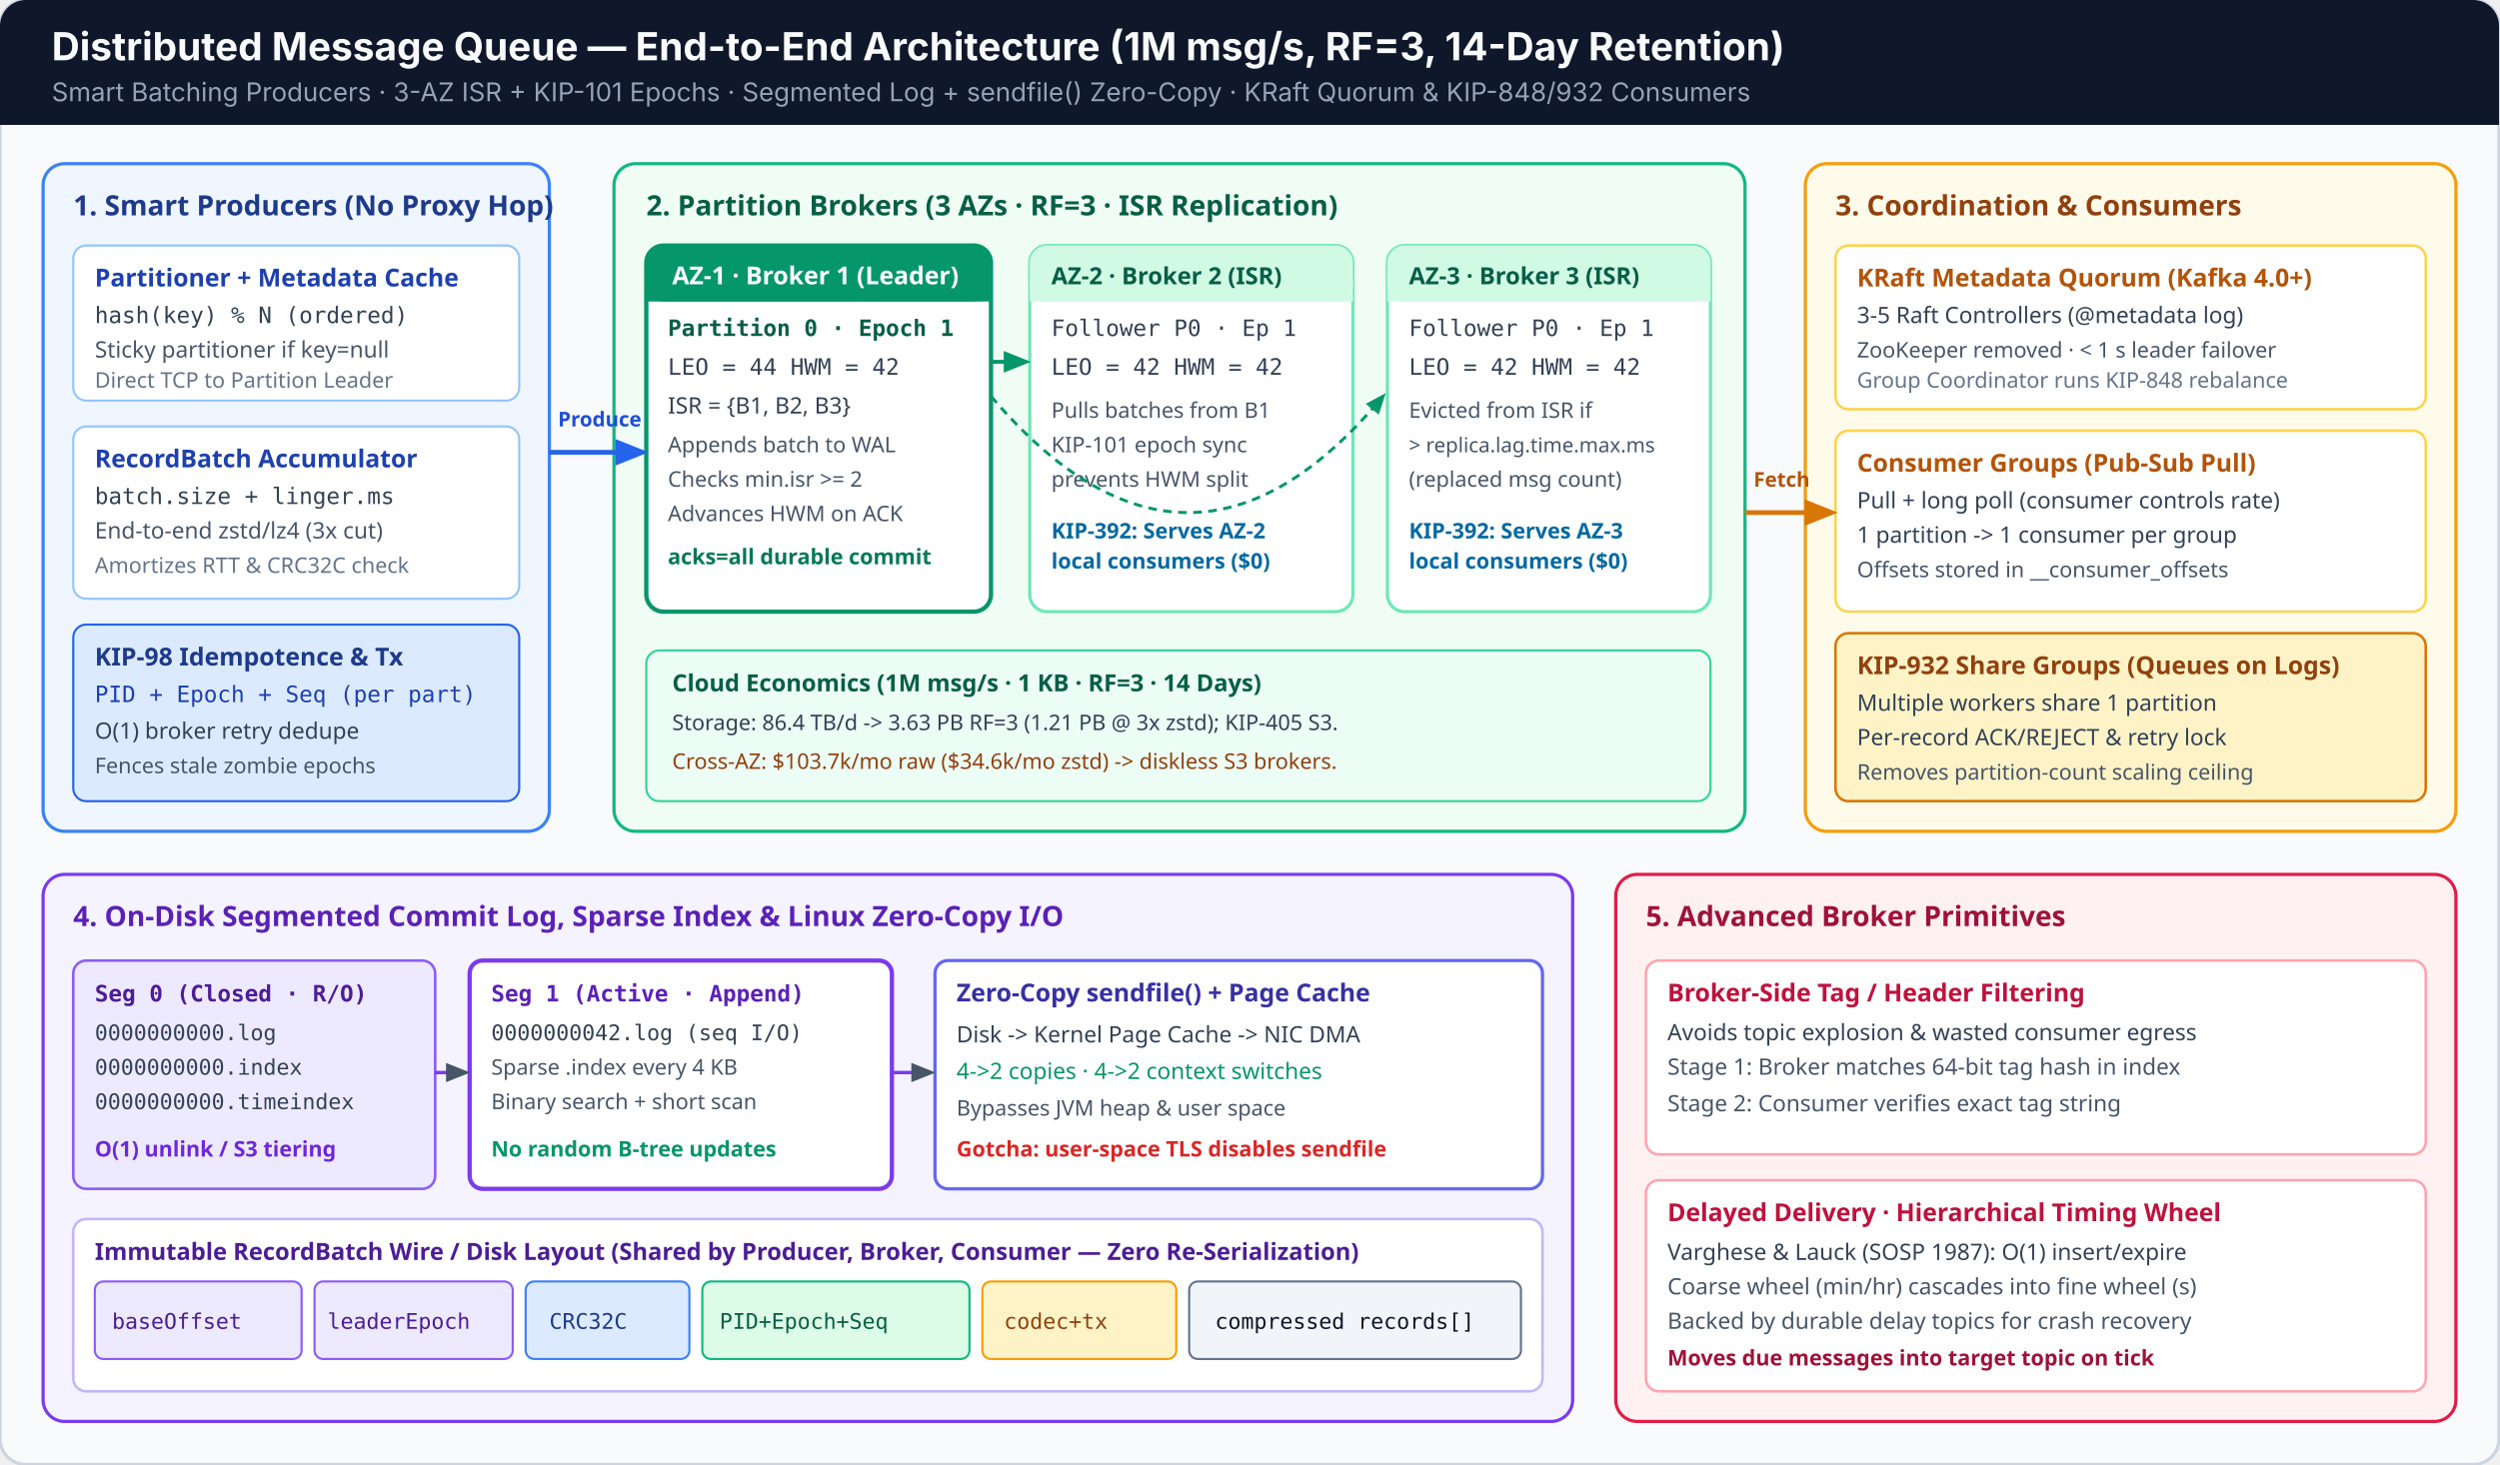
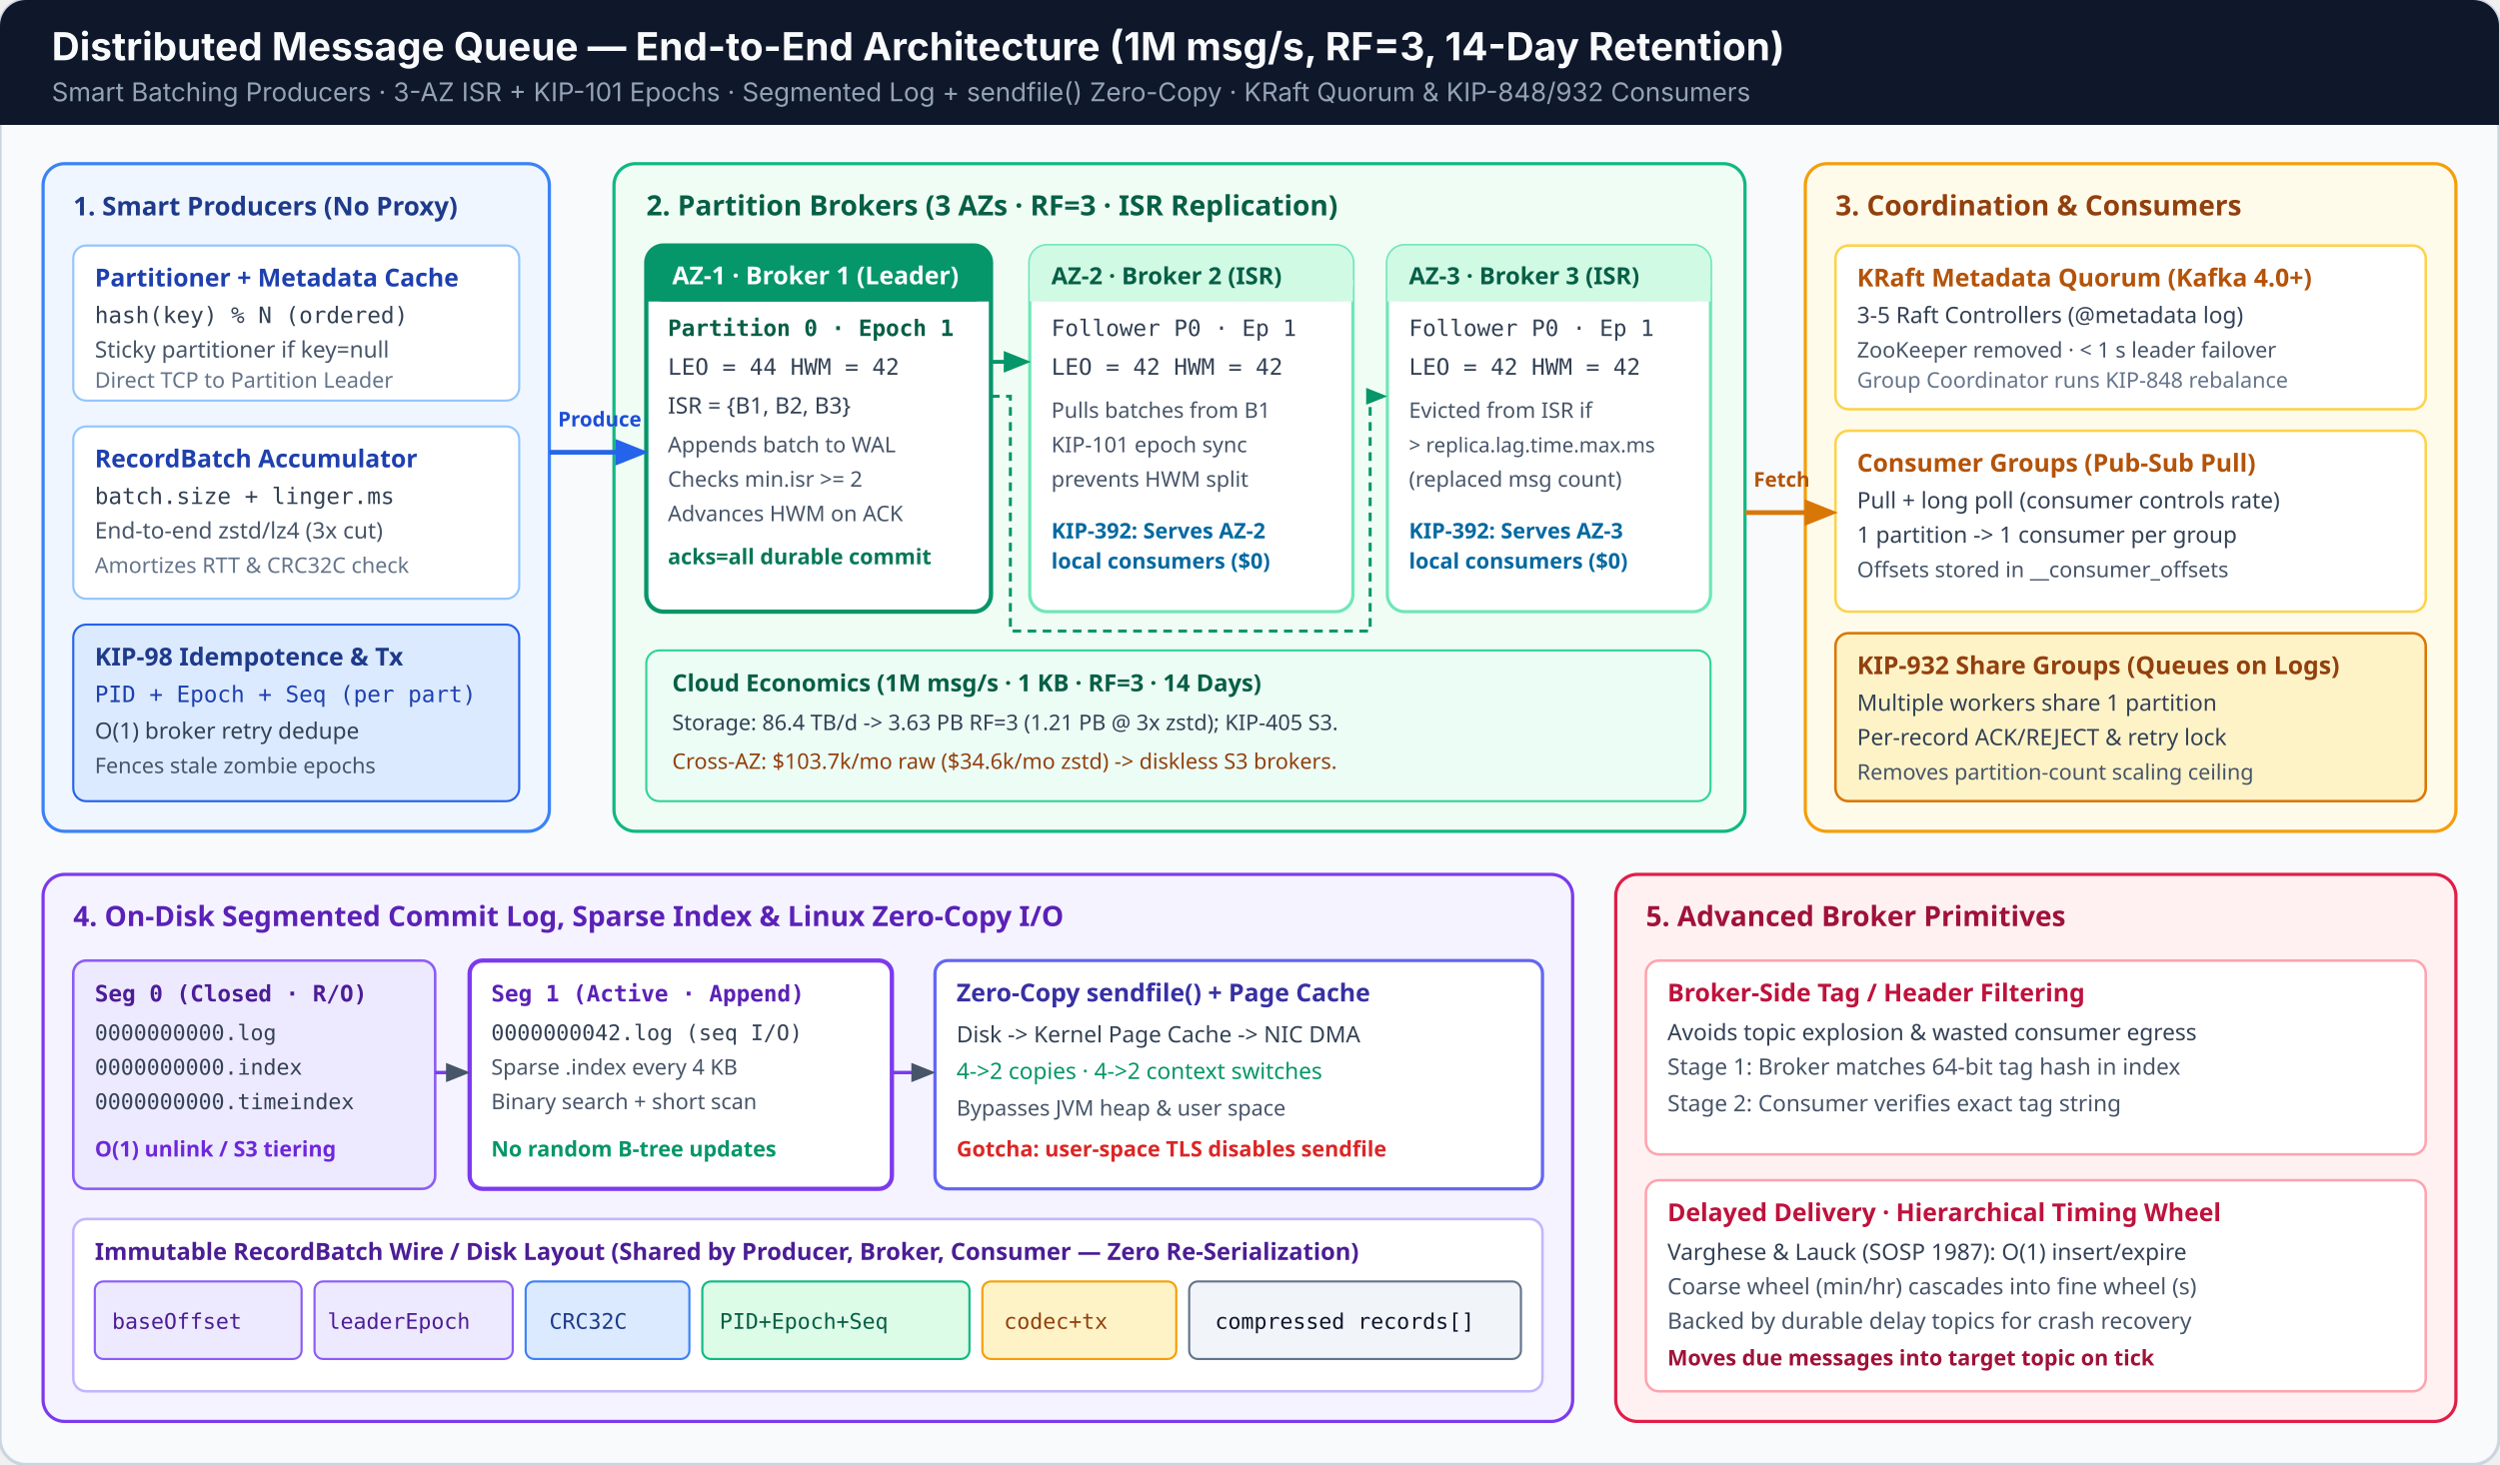
<svg xmlns="http://www.w3.org/2000/svg" viewBox="0 0 1160 680" width="1160" height="680" role="img" aria-labelledby="title desc">
  <defs>
    <marker id="arr" viewBox="0 0 10 10" refX="8" refY="5" markerWidth="7" markerHeight="7" orient="auto-start-reverse">
      <path d="M 0 1 L 10 5 L 0 9 z" fill="#475569" />
    </marker>
    <marker id="arr-blue" viewBox="0 0 10 10" refX="8" refY="5" markerWidth="7" markerHeight="7" orient="auto-start-reverse">
      <path d="M 0 1 L 10 5 L 0 9 z" fill="#2563eb" />
    </marker>
    <marker id="arr-green" viewBox="0 0 10 10" refX="8" refY="5" markerWidth="7" markerHeight="7" orient="auto-start-reverse">
      <path d="M 0 1 L 10 5 L 0 9 z" fill="#059669" />
    </marker>
    <marker id="arr-amber" viewBox="0 0 10 10" refX="8" refY="5" markerWidth="7" markerHeight="7" orient="auto-start-reverse">
      <path d="M 0 1 L 10 5 L 0 9 z" fill="#d97706" />
    </marker>
  </defs>
  <rect x="0" y="0" width="1160" height="680" rx="12" fill="#f8fafc" stroke="#cbd5e1" stroke-width="1.5" />
  <rect x="0" y="0" width="1160" height="58" rx="12" fill="#0f172a" />
  <rect x="0" y="42" width="1160" height="16" fill="#0f172a" />
  <text x="24" y="28" font-family="ui-sans-serif, system-ui, -apple-system, sans-serif" font-size="18" font-weight="700" fill="#f8fafc">Distributed Message Queue — End-to-End Architecture (1M msg/s, RF=3, 14-Day Retention)</text>
  <text x="24" y="47" font-family="ui-sans-serif, system-ui, -apple-system, sans-serif" font-size="12" fill="#94a3b8">Smart Batching Producers · 3-AZ ISR + KIP-101 Epochs · Segmented Log + sendfile() Zero-Copy · KRaft Quorum &amp; KIP-848/932 Consumers</text>
  <rect x="20" y="76" width="235" height="310" rx="10" fill="#eff6ff" stroke="#3b82f6" stroke-width="1.5" />
-   <text x="34" y="100" font-family="ui-sans-serif, system-ui, sans-serif" font-size="13" font-weight="700" fill="#1e3a8a">1. Smart Producers (No Proxy Hop)</text>
+   <text x="34" y="100" font-family="ui-sans-serif, system-ui, sans-serif" font-size="12" font-weight="700" fill="#1e3a8a">1. Smart Producers (No Proxy)</text>
  <rect x="34" y="114" width="207" height="72" rx="6" fill="#ffffff" stroke="#93c5fd" stroke-width="1" />
  <text x="44" y="133" font-family="ui-sans-serif, system-ui, sans-serif" font-size="11.5" font-weight="700" fill="#1e40af">Partitioner + Metadata Cache</text>
  <text x="44" y="150" font-family="ui-monospace, SFMono-Regular, monospace" font-size="10.5" fill="#334155">hash(key) % N  (ordered)</text>
  <text x="44" y="166" font-family="ui-sans-serif, system-ui, sans-serif" font-size="10.5" fill="#475569">Sticky partitioner if key=null</text>
  <text x="44" y="180" font-family="ui-sans-serif, system-ui, sans-serif" font-size="10" fill="#64748b">Direct TCP to Partition Leader</text>
  <rect x="34" y="198" width="207" height="80" rx="6" fill="#ffffff" stroke="#93c5fd" stroke-width="1" />
  <text x="44" y="217" font-family="ui-sans-serif, system-ui, sans-serif" font-size="11.5" font-weight="700" fill="#1e40af">RecordBatch Accumulator</text>
  <text x="44" y="234" font-family="ui-monospace, SFMono-Regular, monospace" font-size="10.5" fill="#334155">batch.size + linger.ms</text>
  <text x="44" y="250" font-family="ui-sans-serif, system-ui, sans-serif" font-size="10.5" fill="#475569">End-to-end zstd/lz4 (3x cut)</text>
  <text x="44" y="266" font-family="ui-sans-serif, system-ui, sans-serif" font-size="10" fill="#64748b">Amortizes RTT &amp; CRC32C check</text>
  <rect x="34" y="290" width="207" height="82" rx="6" fill="#dbeafe" stroke="#2563eb" stroke-width="1" />
  <text x="44" y="309" font-family="ui-sans-serif, system-ui, sans-serif" font-size="11.5" font-weight="700" fill="#1e3a8a">KIP-98 Idempotence &amp; Tx</text>
  <text x="44" y="326" font-family="ui-monospace, SFMono-Regular, monospace" font-size="10.5" fill="#1e40af">PID + Epoch + Seq (per part)</text>
  <text x="44" y="343" font-family="ui-sans-serif, system-ui, sans-serif" font-size="10.5" fill="#334155">O(1) broker retry dedupe</text>
  <text x="44" y="359" font-family="ui-sans-serif, system-ui, sans-serif" font-size="10" fill="#475569">Fences stale zombie epochs</text>
  <rect x="285" y="76" width="525" height="310" rx="10" fill="#f0fdf4" stroke="#10b981" stroke-width="1.5" />
  <text x="300" y="100" font-family="ui-sans-serif, system-ui, sans-serif" font-size="13" font-weight="700" fill="#065f46">2. Partition Brokers (3 AZs · RF=3 · ISR Replication)</text>
  <rect x="300" y="114" width="160" height="170" rx="8" fill="#ffffff" stroke="#059669" stroke-width="2" />
  <rect x="300" y="114" width="160" height="26" rx="8" fill="#059669" />
  <rect x="300" y="130" width="160" height="10" fill="#059669" />
  <text x="312" y="132" font-family="ui-sans-serif, system-ui, sans-serif" font-size="11.5" font-weight="700" fill="#ffffff">AZ-1 · Broker 1 (Leader)</text>
  <text x="310" y="156" font-family="ui-monospace, SFMono-Regular, monospace" font-size="10.5" font-weight="700" fill="#065f46">Partition 0 · Epoch 1</text>
  <text x="310" y="174" font-family="ui-monospace, SFMono-Regular, monospace" font-size="10.5" fill="#334155">LEO = 44  HWM = 42</text>
  <text x="310" y="192" font-family="ui-sans-serif, system-ui, sans-serif" font-size="10.5" fill="#334155">ISR = {B1, B2, B3}</text>
  <text x="310" y="210" font-family="ui-sans-serif, system-ui, sans-serif" font-size="10" fill="#475569">Appends batch to WAL</text>
  <text x="310" y="226" font-family="ui-sans-serif, system-ui, sans-serif" font-size="10" fill="#475569">Checks min.isr &gt;= 2</text>
  <text x="310" y="242" font-family="ui-sans-serif, system-ui, sans-serif" font-size="10" fill="#475569">Advances HWM on ACK</text>
  <text x="310" y="262" font-family="ui-sans-serif, system-ui, sans-serif" font-size="10" font-weight="700" fill="#047857">acks=all durable commit</text>
  <rect x="478" y="114" width="150" height="170" rx="8" fill="#ffffff" stroke="#6ee7b7" stroke-width="1.5" />
  <rect x="478" y="114" width="150" height="26" rx="8" fill="#d1fae5" />
  <rect x="478" y="130" width="150" height="10" fill="#d1fae5" />
  <text x="488" y="132" font-family="ui-sans-serif, system-ui, sans-serif" font-size="11" font-weight="700" fill="#065f46">AZ-2 · Broker 2 (ISR)</text>
  <text x="488" y="156" font-family="ui-monospace, SFMono-Regular, monospace" font-size="10.5" fill="#334155">Follower P0 · Ep 1</text>
  <text x="488" y="174" font-family="ui-monospace, SFMono-Regular, monospace" font-size="10.5" fill="#334155">LEO = 42  HWM = 42</text>
  <text x="488" y="194" font-family="ui-sans-serif, system-ui, sans-serif" font-size="10" fill="#475569">Pulls batches from B1</text>
  <text x="488" y="210" font-family="ui-sans-serif, system-ui, sans-serif" font-size="10" fill="#475569">KIP-101 epoch sync</text>
  <text x="488" y="226" font-family="ui-sans-serif, system-ui, sans-serif" font-size="10" fill="#475569">prevents HWM split</text>
  <text x="488" y="250" font-family="ui-sans-serif, system-ui, sans-serif" font-size="10" font-weight="700" fill="#0369a1">KIP-392: Serves AZ-2</text>
  <text x="488" y="264" font-family="ui-sans-serif, system-ui, sans-serif" font-size="10" font-weight="700" fill="#0369a1">local consumers ($0)</text>
  <rect x="644" y="114" width="150" height="170" rx="8" fill="#ffffff" stroke="#6ee7b7" stroke-width="1.5" />
  <rect x="644" y="114" width="150" height="26" rx="8" fill="#d1fae5" />
  <rect x="644" y="130" width="150" height="10" fill="#d1fae5" />
  <text x="654" y="132" font-family="ui-sans-serif, system-ui, sans-serif" font-size="11" font-weight="700" fill="#065f46">AZ-3 · Broker 3 (ISR)</text>
  <text x="654" y="156" font-family="ui-monospace, SFMono-Regular, monospace" font-size="10.5" fill="#334155">Follower P0 · Ep 1</text>
  <text x="654" y="174" font-family="ui-monospace, SFMono-Regular, monospace" font-size="10.5" fill="#334155">LEO = 42  HWM = 42</text>
  <text x="654" y="194" font-family="ui-sans-serif, system-ui, sans-serif" font-size="10" fill="#475569">Evicted from ISR if</text>
  <text x="654" y="210" font-family="ui-sans-serif, system-ui, sans-serif" font-size="9.5" fill="#475569">&gt; replica.lag.time.max.ms</text>
  <text x="654" y="226" font-family="ui-sans-serif, system-ui, sans-serif" font-size="10" fill="#475569">(replaced msg count)</text>
  <text x="654" y="250" font-family="ui-sans-serif, system-ui, sans-serif" font-size="10" font-weight="700" fill="#0369a1">KIP-392: Serves AZ-3</text>
  <text x="654" y="264" font-family="ui-sans-serif, system-ui, sans-serif" font-size="10" font-weight="700" fill="#0369a1">local consumers ($0)</text>
  <line x1="460" y1="168" x2="476" y2="168" stroke="#059669" stroke-width="1.8" marker-end="url(#arr-green)" />
-   <path d="M 460 184 Q 552 292 642 184" fill="none" stroke="#059669" stroke-width="1.4" stroke-dasharray="4,3" marker-end="url(#arr-green)" />
+   <path d="M 460 184 L 469 184 L 469 293 L 636 293 L 636 184 L 642 184" fill="none" stroke="#059669" stroke-width="1.4" stroke-dasharray="4,3" marker-end="url(#arr-green)" />
  <rect x="300" y="302" width="494" height="70" rx="6" fill="#ecfdf5" stroke="#34d399" stroke-width="1" />
  <text x="312" y="321" font-family="ui-sans-serif, system-ui, sans-serif" font-size="11" font-weight="700" fill="#065f46">Cloud Economics (1M msg/s · 1 KB · RF=3 · 14 Days)</text>
  <text x="312" y="339" font-family="ui-sans-serif, system-ui, sans-serif" font-size="10" fill="#334155">Storage: 86.4 TB/d -&gt; 3.63 PB RF=3 (1.21 PB @ 3x zstd); KIP-405 S3.</text>
  <text x="312" y="357" font-family="ui-sans-serif, system-ui, sans-serif" font-size="10" fill="#92400e">Cross-AZ: $103.7k/mo raw ($34.6k/mo zstd) -&gt; diskless S3 brokers.</text>
  <rect x="838" y="76" width="302" height="310" rx="10" fill="#fffbeb" stroke="#f59e0b" stroke-width="1.5" />
  <text x="852" y="100" font-family="ui-sans-serif, system-ui, sans-serif" font-size="13" font-weight="700" fill="#92400e">3. Coordination &amp; Consumers</text>
  <rect x="852" y="114" width="274" height="76" rx="6" fill="#ffffff" stroke="#fcd34d" stroke-width="1.2" />
  <text x="862" y="133" font-family="ui-sans-serif, system-ui, sans-serif" font-size="11.5" font-weight="700" fill="#b45309">KRaft Metadata Quorum (Kafka 4.0+)</text>
  <text x="862" y="150" font-family="ui-sans-serif, system-ui, sans-serif" font-size="10.5" fill="#334155">3-5 Raft Controllers (@metadata log)</text>
  <text x="862" y="166" font-family="ui-sans-serif, system-ui, sans-serif" font-size="10" fill="#475569">ZooKeeper removed · &lt; 1 s leader failover</text>
  <text x="862" y="180" font-family="ui-sans-serif, system-ui, sans-serif" font-size="10" fill="#64748b">Group Coordinator runs KIP-848 rebalance</text>
  <rect x="852" y="200" width="274" height="84" rx="6" fill="#ffffff" stroke="#fcd34d" stroke-width="1.2" />
  <text x="862" y="219" font-family="ui-sans-serif, system-ui, sans-serif" font-size="11.5" font-weight="700" fill="#b45309">Consumer Groups (Pub-Sub Pull)</text>
  <text x="862" y="236" font-family="ui-sans-serif, system-ui, sans-serif" font-size="10.5" fill="#334155">Pull + long poll (consumer controls rate)</text>
  <text x="862" y="252" font-family="ui-sans-serif, system-ui, sans-serif" font-size="10.5" fill="#334155">1 partition -&gt; 1 consumer per group</text>
  <text x="862" y="268" font-family="ui-sans-serif, system-ui, sans-serif" font-size="10" fill="#475569">Offsets stored in __consumer_offsets</text>
  <rect x="852" y="294" width="274" height="78" rx="6" fill="#fef3c7" stroke="#d97706" stroke-width="1.2" />
  <text x="862" y="313" font-family="ui-sans-serif, system-ui, sans-serif" font-size="11.5" font-weight="700" fill="#92400e">KIP-932 Share Groups (Queues on Logs)</text>
  <text x="862" y="330" font-family="ui-sans-serif, system-ui, sans-serif" font-size="10.5" fill="#334155">Multiple workers share 1 partition</text>
  <text x="862" y="346" font-family="ui-sans-serif, system-ui, sans-serif" font-size="10.5" fill="#334155">Per-record ACK/REJECT &amp; retry lock</text>
  <text x="862" y="362" font-family="ui-sans-serif, system-ui, sans-serif" font-size="10" fill="#475569">Removes partition-count scaling ceiling</text>
  <line x1="255" y1="210" x2="298" y2="210" stroke="#2563eb" stroke-width="2.2" marker-end="url(#arr-blue)" />
  <text x="259" y="198" font-family="ui-sans-serif, system-ui, sans-serif" font-size="9.5" font-weight="700" fill="#1d4ed8">Produce</text>
  <line x1="810" y1="238" x2="850" y2="238" stroke="#d97706" stroke-width="2.2" marker-end="url(#arr-amber)" />
  <text x="814" y="226" font-family="ui-sans-serif, system-ui, sans-serif" font-size="9.5" font-weight="700" fill="#b45309">Fetch</text>
  <rect x="20" y="406" width="710" height="254" rx="10" fill="#f5f3ff" stroke="#7c3aed" stroke-width="1.5" />
  <text x="34" y="430" font-family="ui-sans-serif, system-ui, sans-serif" font-size="13" font-weight="700" fill="#5b21b6">4. On-Disk Segmented Commit Log, Sparse Index &amp; Linux Zero-Copy I/O</text>
  <rect x="34" y="446" width="168" height="106" rx="6" fill="#ede9fe" stroke="#8b5cf6" stroke-width="1.2" />
  <text x="44" y="465" font-family="ui-monospace, SFMono-Regular, monospace" font-size="10.5" font-weight="700" fill="#4c1d95">Seg 0 (Closed · R/O)</text>
  <text x="44" y="483" font-family="ui-monospace, SFMono-Regular, monospace" font-size="10" fill="#334155">0000000000.log</text>
  <text x="44" y="499" font-family="ui-monospace, SFMono-Regular, monospace" font-size="10" fill="#334155">0000000000.index</text>
  <text x="44" y="515" font-family="ui-monospace, SFMono-Regular, monospace" font-size="10" fill="#334155">0000000000.timeindex</text>
  <text x="44" y="537" font-family="ui-sans-serif, system-ui, sans-serif" font-size="10" font-weight="700" fill="#6d28d9">O(1) unlink / S3 tiering</text>
  <rect x="218" y="446" width="196" height="106" rx="6" fill="#ffffff" stroke="#7c3aed" stroke-width="2" />
  <text x="228" y="465" font-family="ui-monospace, SFMono-Regular, monospace" font-size="10.5" font-weight="700" fill="#5b21b6">Seg 1 (Active · Append)</text>
  <text x="228" y="483" font-family="ui-monospace, SFMono-Regular, monospace" font-size="10" fill="#334155">0000000042.log  (seq I/O)</text>
  <text x="228" y="499" font-family="ui-sans-serif, system-ui, sans-serif" font-size="10" fill="#475569">Sparse .index every 4 KB</text>
  <text x="228" y="515" font-family="ui-sans-serif, system-ui, sans-serif" font-size="10" fill="#475569">Binary search + short scan</text>
  <text x="228" y="537" font-family="ui-sans-serif, system-ui, sans-serif" font-size="10" font-weight="700" fill="#059669">No random B-tree updates</text>
  <rect x="434" y="446" width="282" height="106" rx="6" fill="#ffffff" stroke="#6366f1" stroke-width="1.5" />
  <text x="444" y="465" font-family="ui-sans-serif, system-ui, sans-serif" font-size="11.5" font-weight="700" fill="#3730a3">Zero-Copy sendfile() + Page Cache</text>
  <text x="444" y="484" font-family="ui-sans-serif, system-ui, sans-serif" font-size="10.5" fill="#334155">Disk -&gt; Kernel Page Cache -&gt; NIC DMA</text>
  <text x="444" y="501" font-family="ui-sans-serif, system-ui, sans-serif" font-size="10.5" fill="#059669">4-&gt;2 copies · 4-&gt;2 context switches</text>
  <text x="444" y="518" font-family="ui-sans-serif, system-ui, sans-serif" font-size="10" fill="#475569">Bypasses JVM heap &amp; user space</text>
  <text x="444" y="537" font-family="ui-sans-serif, system-ui, sans-serif" font-size="10" font-weight="700" fill="#dc2626">Gotcha: user-space TLS disables sendfile</text>
  <line x1="202" y1="498" x2="216" y2="498" stroke="#7c3aed" stroke-width="1.6" marker-end="url(#arr)" />
  <line x1="414" y1="498" x2="432" y2="498" stroke="#7c3aed" stroke-width="1.6" marker-end="url(#arr)" />
  <rect x="34" y="566" width="682" height="80" rx="6" fill="#ffffff" stroke="#c4b5fd" stroke-width="1.2" />
  <text x="44" y="585" font-family="ui-sans-serif, system-ui, sans-serif" font-size="11" font-weight="700" fill="#4c1d95">Immutable RecordBatch Wire / Disk Layout (Shared by Producer, Broker, Consumer — Zero Re-Serialization)</text>
  <rect x="44" y="595" width="96" height="36" rx="4" fill="#ede9fe" stroke="#8b5cf6" />
  <text x="52" y="617" font-family="ui-monospace, SFMono-Regular, monospace" font-size="10" fill="#4c1d95">baseOffset</text>
  <rect x="146" y="595" width="92" height="36" rx="4" fill="#ede9fe" stroke="#8b5cf6" />
  <text x="152" y="617" font-family="ui-monospace, SFMono-Regular, monospace" font-size="10" fill="#4c1d95">leaderEpoch</text>
  <rect x="244" y="595" width="76" height="36" rx="4" fill="#dbeafe" stroke="#3b82f6" />
  <text x="255" y="617" font-family="ui-monospace, SFMono-Regular, monospace" font-size="10" fill="#1e3a8a">CRC32C</text>
  <rect x="326" y="595" width="124" height="36" rx="4" fill="#dcfce7" stroke="#10b981" />
  <text x="334" y="617" font-family="ui-monospace, SFMono-Regular, monospace" font-size="10" fill="#065f46">PID+Epoch+Seq</text>
  <rect x="456" y="595" width="90" height="36" rx="4" fill="#fef3c7" stroke="#f59e0b" />
  <text x="466" y="617" font-family="ui-monospace, SFMono-Regular, monospace" font-size="10" fill="#92400e">codec+tx</text>
  <rect x="552" y="595" width="154" height="36" rx="4" fill="#f1f5f9" stroke="#64748b" />
  <text x="564" y="617" font-family="ui-monospace, SFMono-Regular, monospace" font-size="10" fill="#0f172a">compressed records[]</text>
  <rect x="750" y="406" width="390" height="254" rx="10" fill="#fff1f2" stroke="#e11d48" stroke-width="1.5" />
  <text x="764" y="430" font-family="ui-sans-serif, system-ui, sans-serif" font-size="13" font-weight="700" fill="#9f1239">5. Advanced Broker Primitives</text>
  <rect x="764" y="446" width="362" height="90" rx="6" fill="#ffffff" stroke="#fda4af" stroke-width="1.2" />
  <text x="774" y="465" font-family="ui-sans-serif, system-ui, sans-serif" font-size="11.5" font-weight="700" fill="#be123c">Broker-Side Tag / Header Filtering</text>
  <text x="774" y="483" font-family="ui-sans-serif, system-ui, sans-serif" font-size="10.5" fill="#334155">Avoids topic explosion &amp; wasted consumer egress</text>
  <text x="774" y="499" font-family="ui-sans-serif, system-ui, sans-serif" font-size="10.5" fill="#475569">Stage 1: Broker matches 64-bit tag hash in index</text>
  <text x="774" y="516" font-family="ui-sans-serif, system-ui, sans-serif" font-size="10.5" fill="#475569">Stage 2: Consumer verifies exact tag string</text>
  <rect x="764" y="548" width="362" height="98" rx="6" fill="#ffffff" stroke="#fda4af" stroke-width="1.2" />
  <text x="774" y="567" font-family="ui-sans-serif, system-ui, sans-serif" font-size="11.5" font-weight="700" fill="#be123c">Delayed Delivery · Hierarchical Timing Wheel</text>
  <text x="774" y="585" font-family="ui-sans-serif, system-ui, sans-serif" font-size="10.5" fill="#334155">Varghese &amp; Lauck (SOSP 1987): O(1) insert/expire</text>
  <text x="774" y="601" font-family="ui-sans-serif, system-ui, sans-serif" font-size="10.5" fill="#475569">Coarse wheel (min/hr) cascades into fine wheel (s)</text>
  <text x="774" y="617" font-family="ui-sans-serif, system-ui, sans-serif" font-size="10.5" fill="#475569">Backed by durable delay topics for crash recovery</text>
  <text x="774" y="634" font-family="ui-sans-serif, system-ui, sans-serif" font-size="10" font-weight="700" fill="#9f1239">Moves due messages into target topic on tick</text>
</svg>
